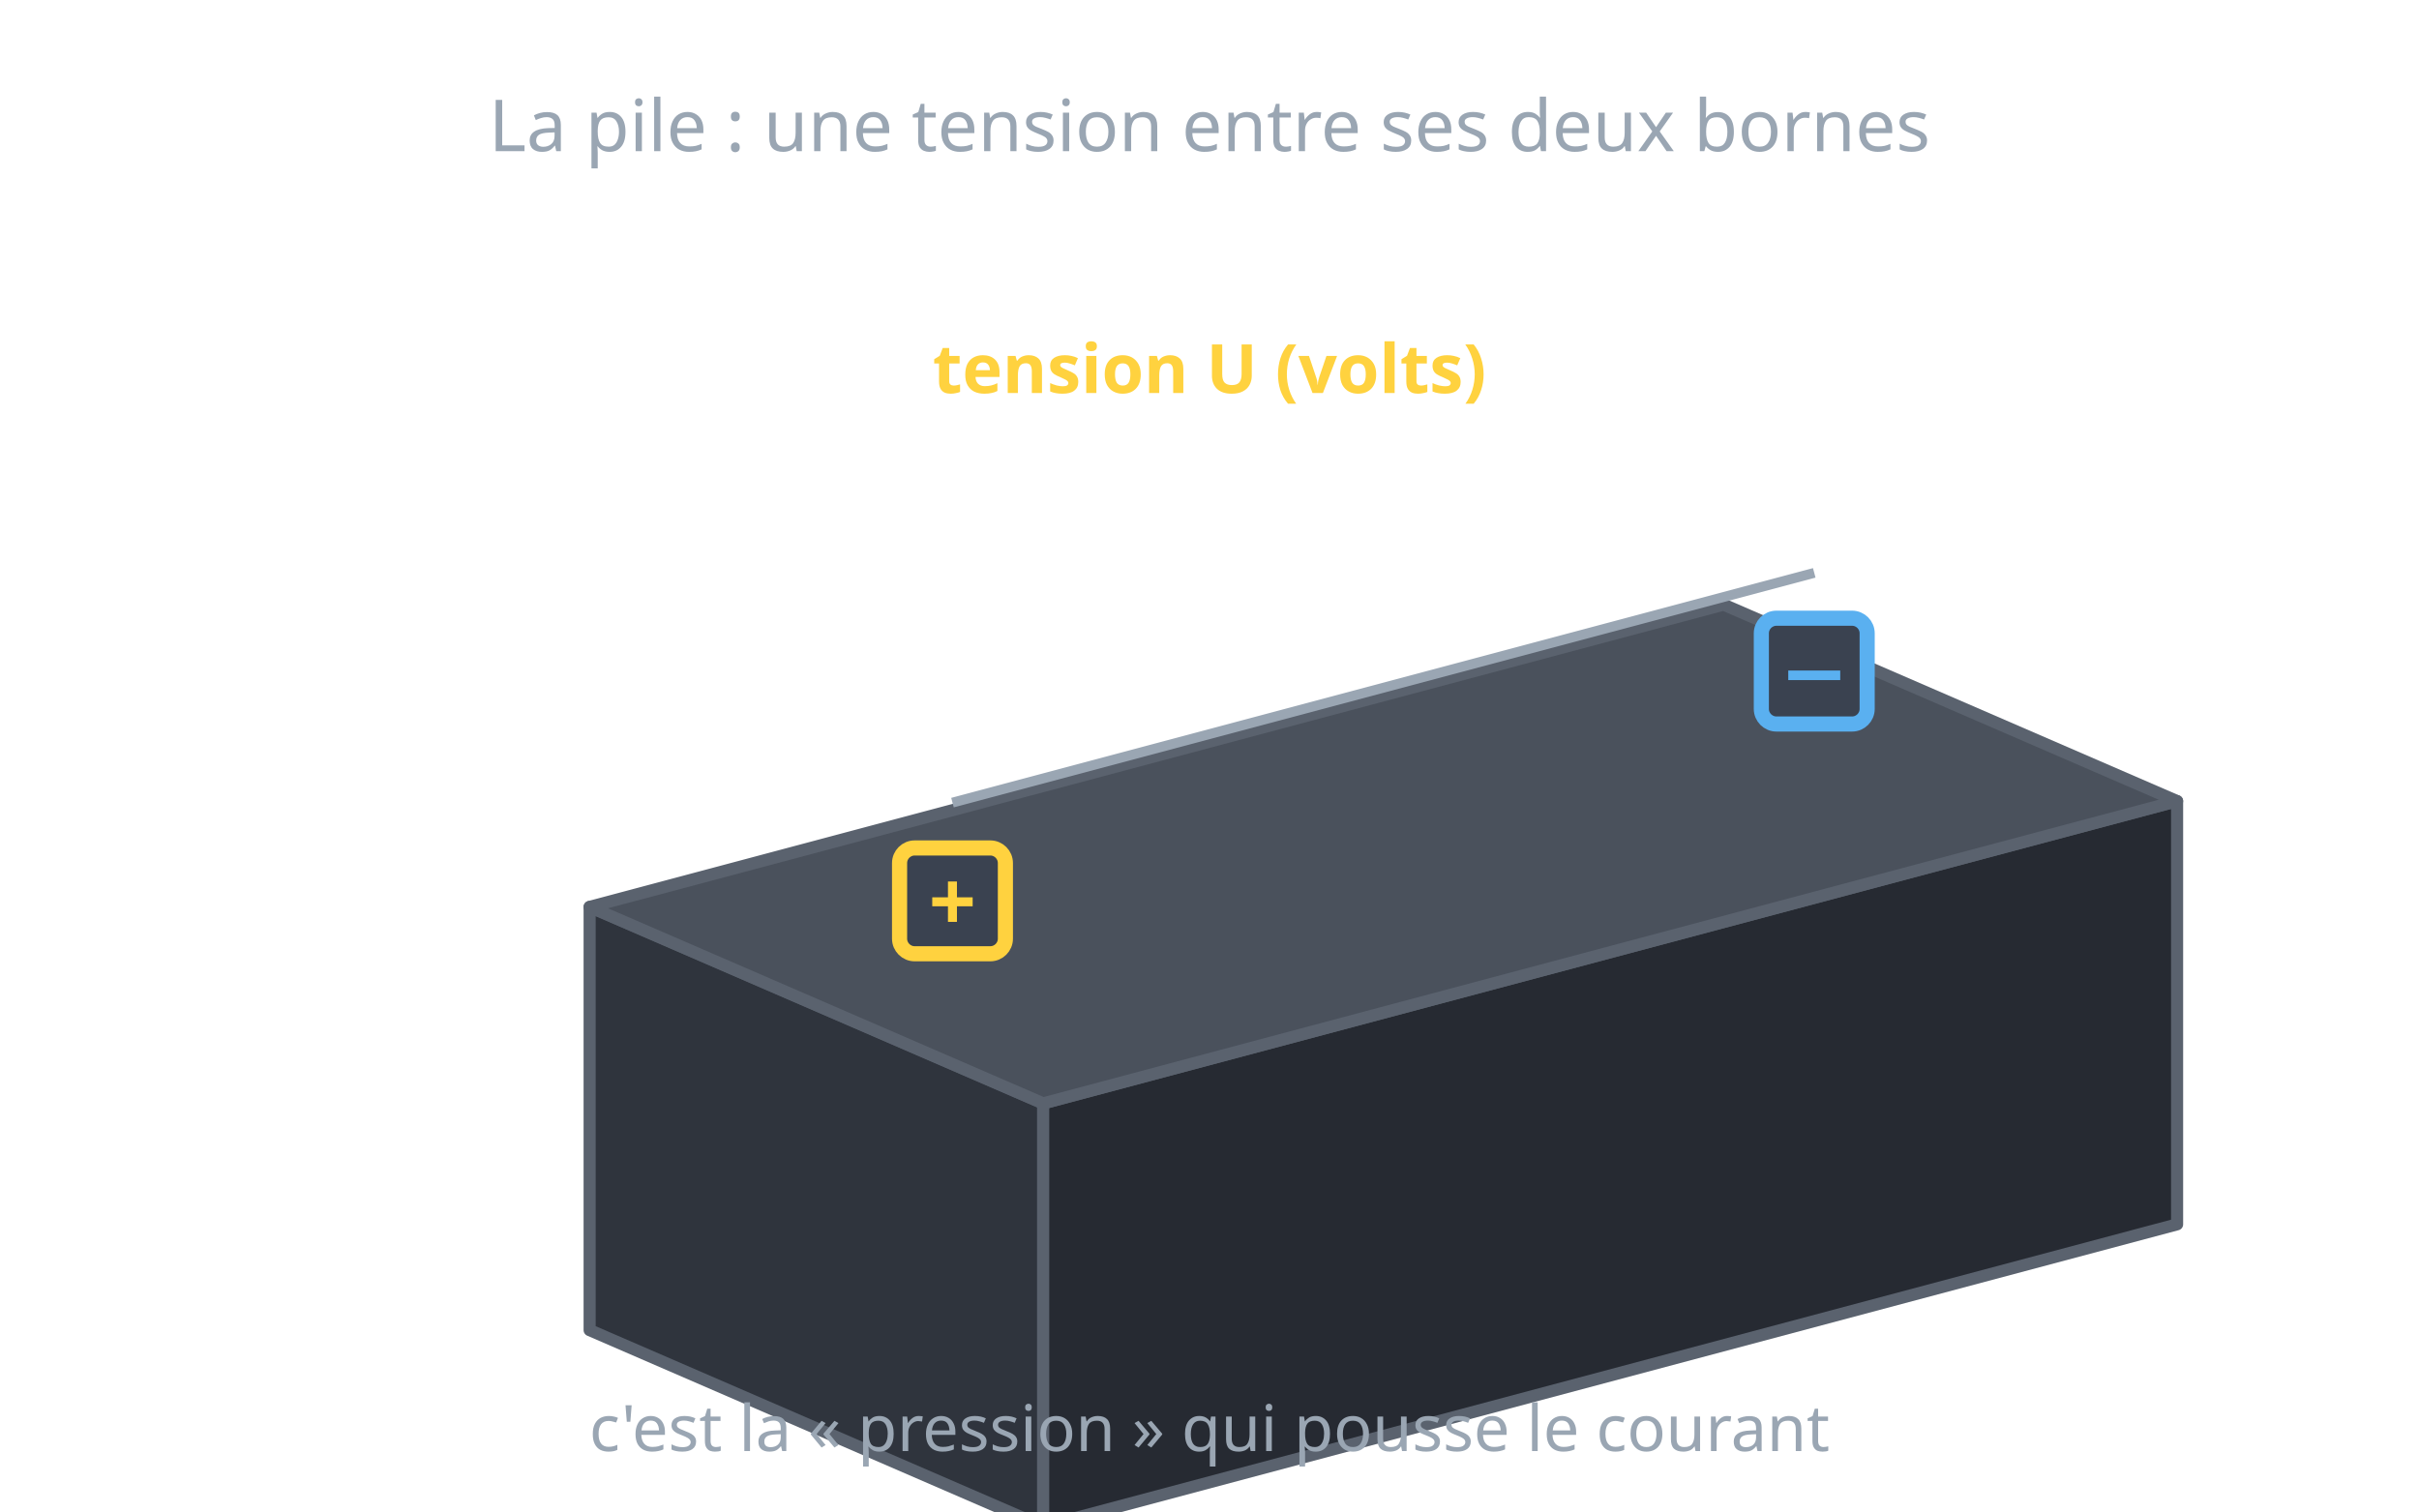
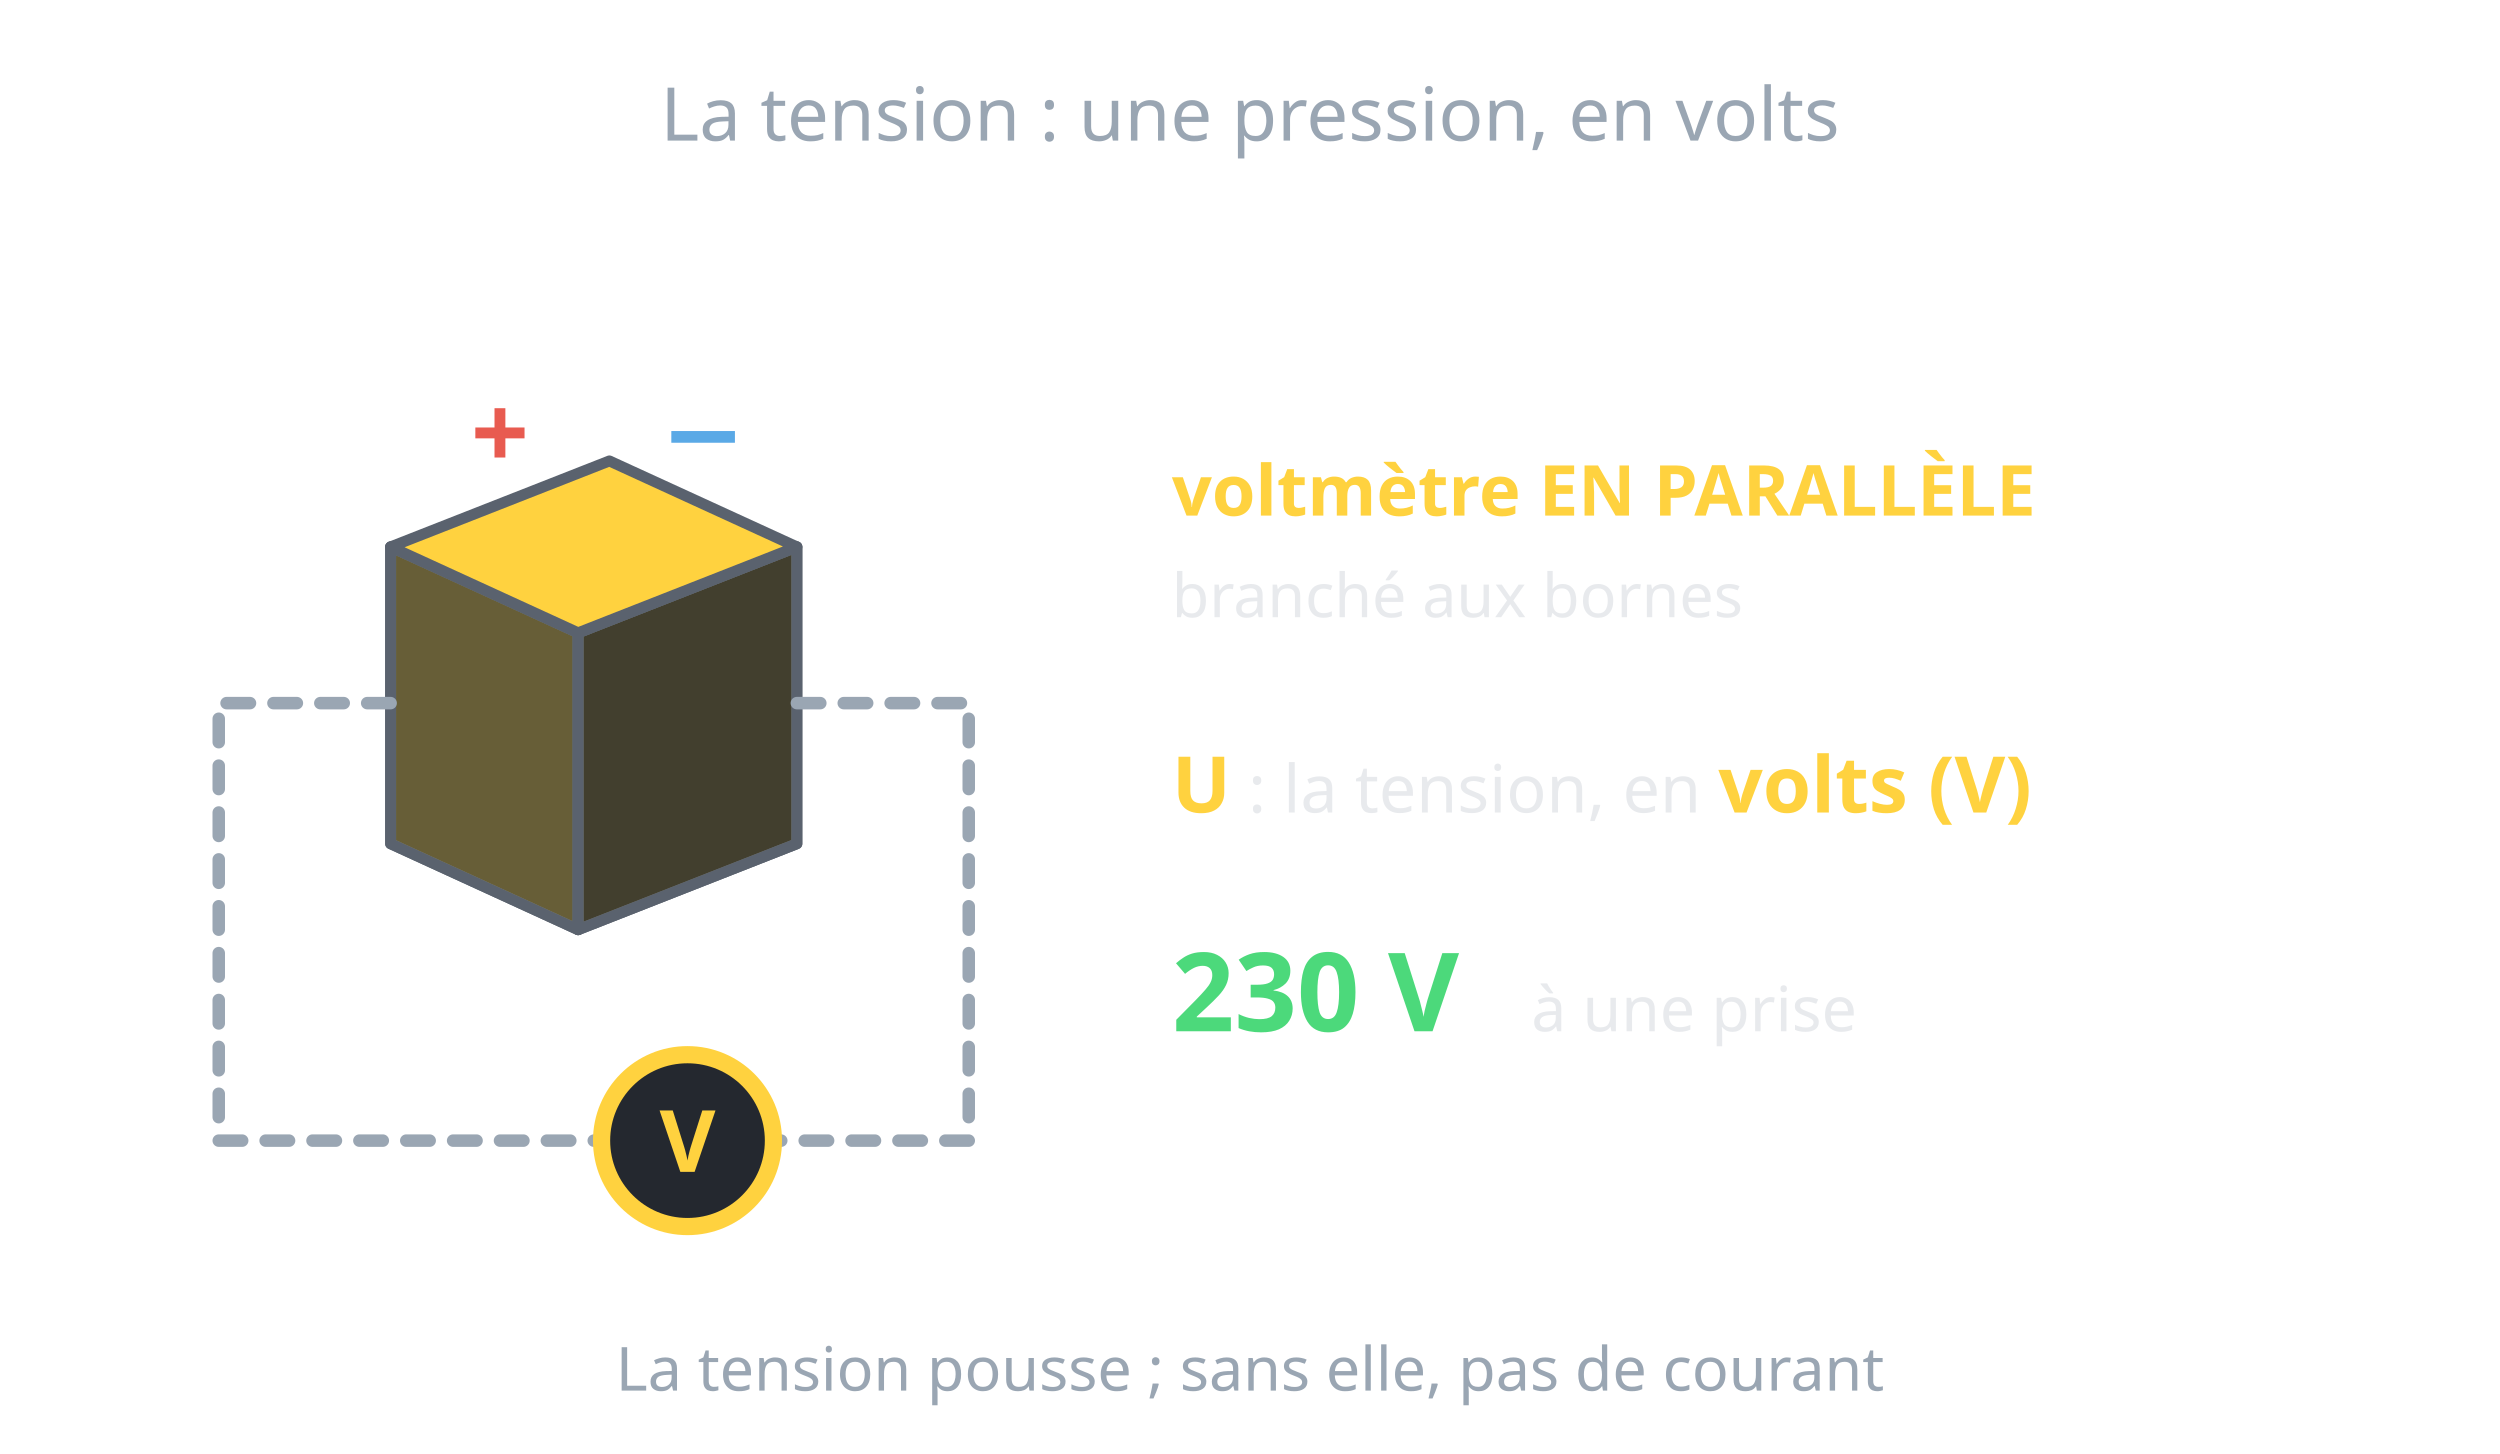
- <svg xmlns="http://www.w3.org/2000/svg" viewBox="0 0 320 200" font-family="'Segoe UI',system-ui,sans-serif">
-   <text x="160" y="20" text-anchor="middle" font-size="9.5" fill="#9aa6b3" font-weight="normal">La pile : une tension entre ses deux bornes</text>
-   <polygon points="78.0,120.0 138.0,146.0 138.0,202.0 78.0,176.0" fill="#2f343d" stroke="#5a626e" stroke-width="1.6" stroke-linejoin="round" />
-   <polygon points="138.0,146.0 288.0,106.0 288.0,162.0 138.0,202.0" fill="#262a32" stroke="#5a626e" stroke-width="1.6" stroke-linejoin="round" />
-   <polygon points="78.0,120.0 228.0,80.0 288.0,106.0 138.0,146.0" fill="#4a515c" stroke="#5a626e" stroke-width="1.6" stroke-linejoin="round" />
-   <rect x="119.0" y="112.2" width="14" height="14" rx="2" fill="#3a4250" stroke="#ffd23f" stroke-width="2" />
-   <text x="126" y="123.2" text-anchor="middle" font-size="11" fill="#ffd23f" font-weight="bold">+</text>
-   <rect x="233.0" y="81.8" width="14" height="14" rx="2" fill="#3a4250" stroke="#5ab0f0" stroke-width="2" />
-   <text x="240" y="92.8" text-anchor="middle" font-size="11" fill="#5ab0f0" font-weight="bold">−</text>
-   <line x1="126.0" y1="106.2" x2="240.0" y2="75.8" stroke="#9aa6b3" stroke-width="1.3" />
-   <text x="160" y="52" text-anchor="middle" font-size="9" fill="#ffd23f" font-weight="bold">tension U (volts)</text>
-   <text x="160" y="192" text-anchor="middle" font-size="8.5" fill="#9aa6b3" font-weight="normal">c'est la « pression » qui pousse le courant</text>
+ <svg xmlns="http://www.w3.org/2000/svg" viewBox="0 0 320 186" font-family="'Segoe UI',system-ui,sans-serif" role="img" aria-label="La tension est la pression qui pousse les électrons, en volts ; le voltmètre se branche en parallèle, aux bornes ; une prise délivre 230 V">
+   <text x="160" y="18" text-anchor="middle" font-size="9.5" fill="#9aa6b3" font-weight="normal">La tension : une pression, en volts</text>
+   <polygon points="50,70 74,81 74,119 50,108" fill="#262c34" stroke="#5a626e" stroke-width="1.4" stroke-linejoin="round" />
+   <polygon points="50,70 74,81 74,119 50,108" fill="#ffd23f" fill-opacity="0.3" stroke="#5a626e" stroke-width="1.4" stroke-linejoin="round" />
+   <polygon points="74,81 102,70 102,108 74,119" fill="#1f242b" stroke="#5a626e" stroke-width="1.4" stroke-linejoin="round" />
+   <polygon points="74,81 102,70 102,108 74,119" fill="#ffd23f" fill-opacity="0.16" stroke="#5a626e" stroke-width="1.4" stroke-linejoin="round" />
+   <polygon points="50,70 78,59 102,70 74,81" fill="#ffd23f" stroke="#5a626e" stroke-width="1.4" stroke-linejoin="round" />
+   <text x="64" y="60" text-anchor="middle" font-size="13" fill="#e85b50" font-weight="bold">+</text>
+   <text x="90" y="60" text-anchor="middle" font-size="13" fill="#5aa9e6" font-weight="bold">−</text>
+   <polyline points="50,90 28,90 28,146 76,146" fill="none" stroke="#9aa6b3" stroke-width="1.6" stroke-linecap="round" stroke-linejoin="round" stroke-dasharray="3 3" />
+   <polyline points="102,90 124,90 124,146 100,146" fill="none" stroke="#9aa6b3" stroke-width="1.6" stroke-linecap="round" stroke-linejoin="round" stroke-dasharray="3 3" />
+   <circle cx="88" cy="146" r="11" fill="#24282f" stroke="#ffd23f" stroke-width="2.2" />
+   <text x="88" y="150" text-anchor="middle" font-size="11" fill="#ffd23f" font-weight="bold">V</text>
+   <text x="150" y="66" text-anchor="start" font-size="9" fill="#ffd23f" font-weight="bold">voltmètre EN PARALLÈLE</text>
+   <text x="150" y="79" text-anchor="start" font-size="7.8" fill="#e8eaed" font-weight="normal">branché aux bornes</text>
+   <text x="150" y="104" text-anchor="start" font-size="8.5" fill="#e8eaed" font-weight="normal">
+     <tspan fill="#ffd23f" font-weight="bold" font-size="10">U</tspan> : la tension, en <tspan fill="#ffd23f" font-weight="bold" font-size="10">volts (V)</tspan>
+   </text>
+   <text x="150" y="132" text-anchor="start" font-size="14" fill="#4cd97b" font-weight="bold">230 V</text>
+   <text x="196" y="132" text-anchor="start" font-size="8" fill="#e8eaed" font-weight="normal">à une prise</text>
+   <text x="160" y="178" text-anchor="middle" font-size="7.8" fill="#9aa6b3" font-weight="normal">La tension pousse ; sans elle, pas de courant</text>
</svg>
